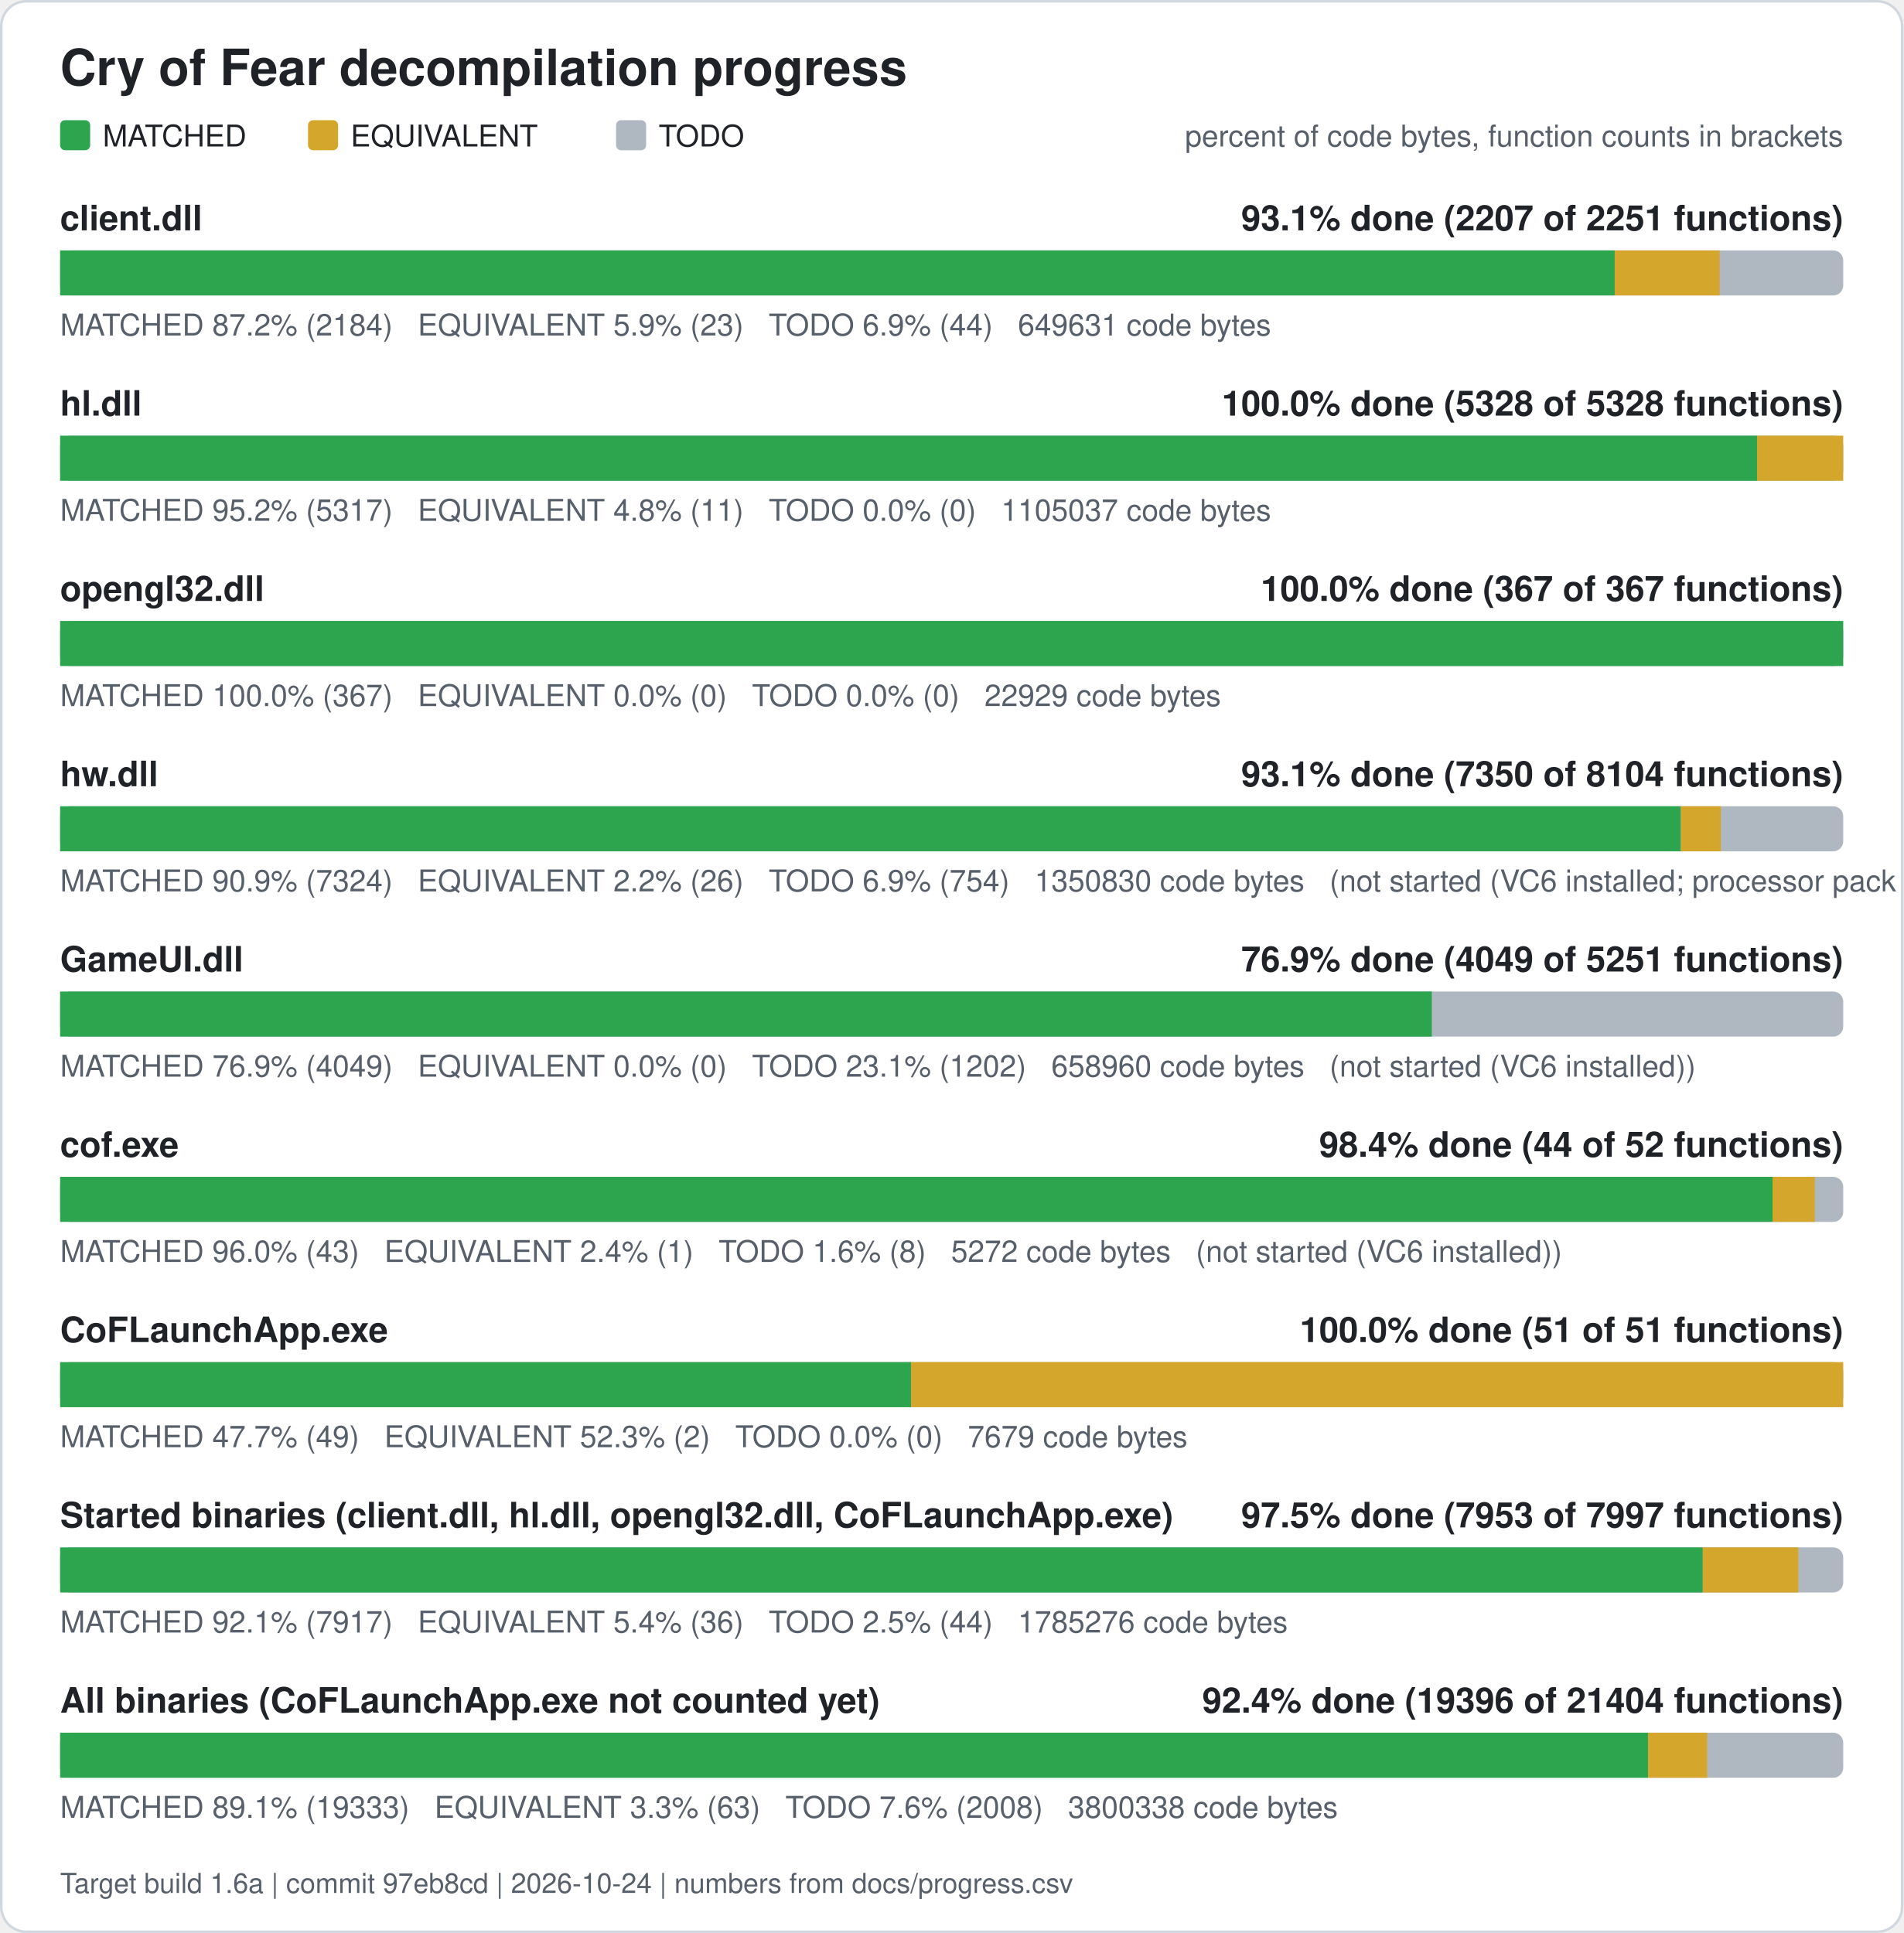
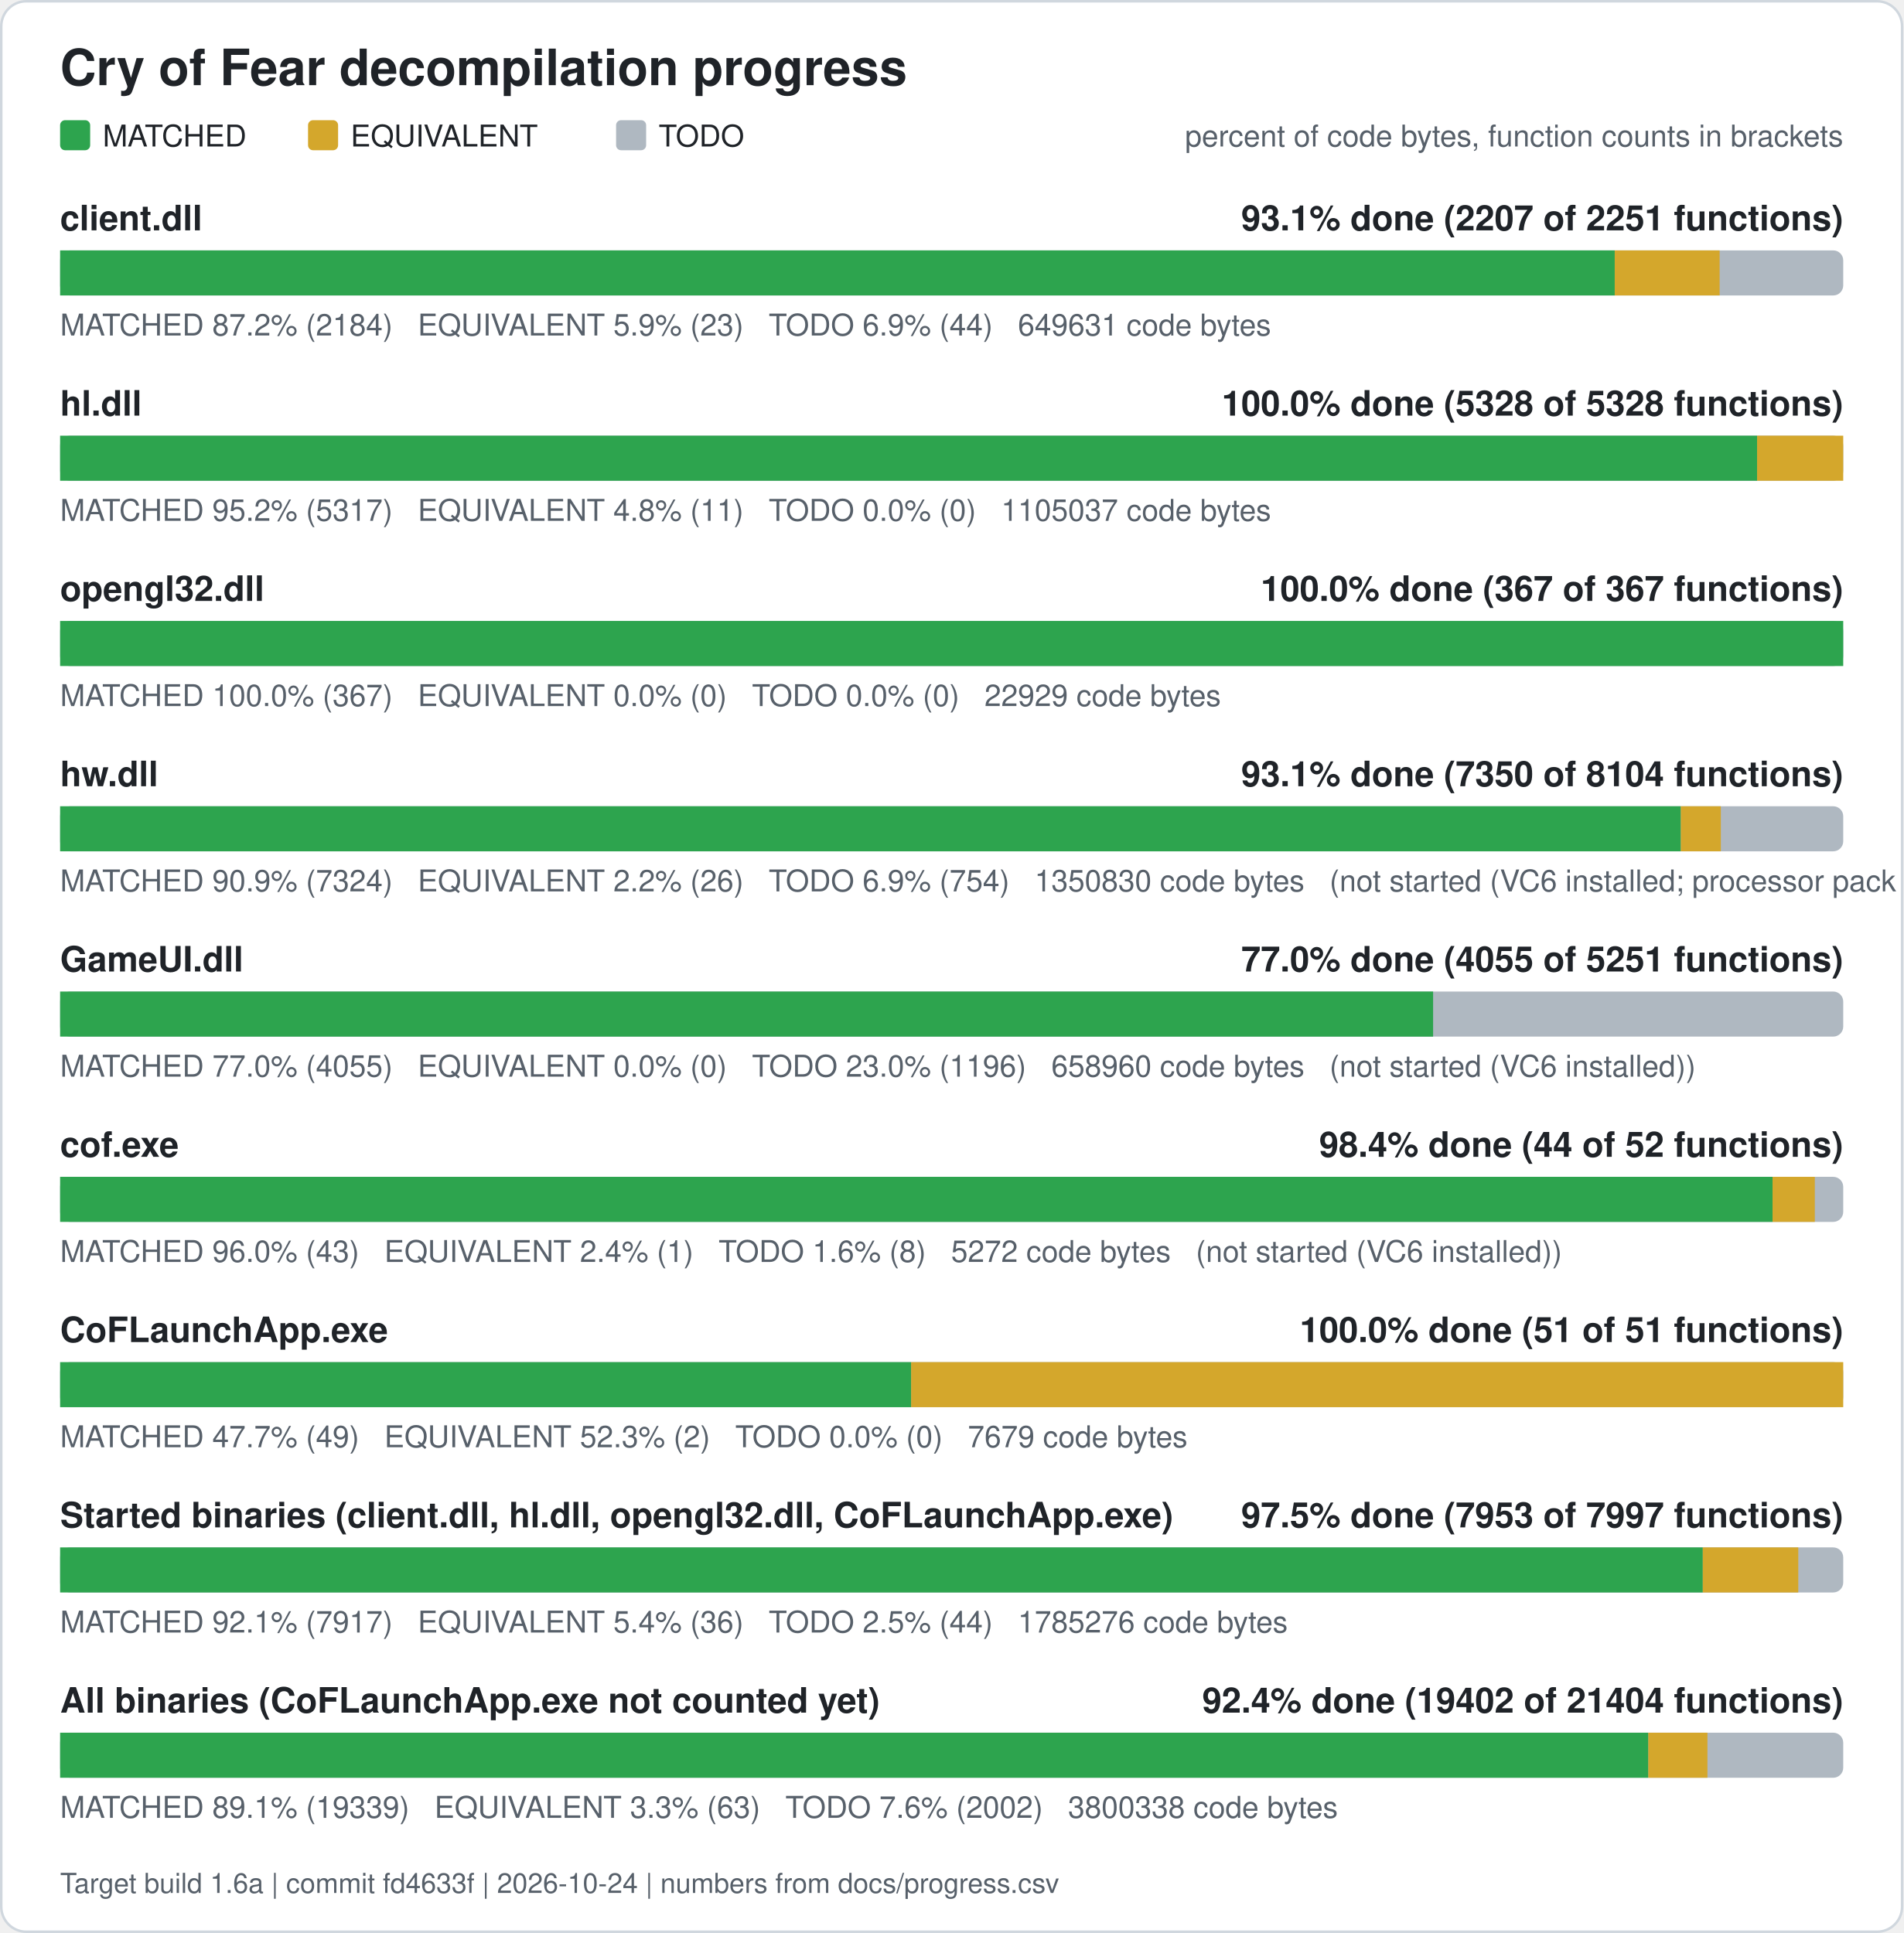
<svg xmlns="http://www.w3.org/2000/svg" width="760" height="772" viewBox="0 0 760 772" role="img" aria-label="Cry of Fear decompilation progress">
  <rect x="0.5" y="0.5" width="759" height="771" rx="10" fill="#ffffff" stroke="#d0d7de" />
  <text x="24" y="34" font-family="Segoe UI, Helvetica, Arial, sans-serif" font-size="20" font-weight="600" fill="#1f2328">Cry of Fear decompilation progress</text>
  <rect x="24" y="48" width="12" height="12" rx="2" fill="#2da44e" />
  <text x="41" y="58.5" font-family="Segoe UI, Helvetica, Arial, sans-serif" font-size="12" fill="#1f2328">MATCHED</text>
  <rect x="123" y="48" width="12" height="12" rx="2" fill="#d4a72c" />
  <text x="140" y="58.5" font-family="Segoe UI, Helvetica, Arial, sans-serif" font-size="12" fill="#1f2328">EQUIVALENT</text>
  <rect x="246" y="48" width="12" height="12" rx="2" fill="#afb8c1" />
  <text x="263" y="58.5" font-family="Segoe UI, Helvetica, Arial, sans-serif" font-size="12" fill="#1f2328">TODO</text>
  <text x="736" y="58.5" font-family="Segoe UI, Helvetica, Arial, sans-serif" font-size="12" fill="#57606a" text-anchor="end">percent of code bytes, function counts in brackets</text>
  <text x="24" y="92" font-family="Segoe UI, Helvetica, Arial, sans-serif" font-size="14" font-weight="600" fill="#1f2328">client.dll</text>
  <text x="736" y="92" font-family="Segoe UI, Helvetica, Arial, sans-serif" font-size="14" font-weight="600" fill="#1f2328" text-anchor="end">93.1% done (2207 of 2251 functions)</text>
  <rect x="24" y="100" width="712" height="18" rx="4" fill="#afb8c1" />
  <rect x="24.00" y="100" width="620.76" height="18" fill="#2da44e" />
  <rect x="644.76" y="100" width="41.89" height="18" fill="#d4a72c" />
  <text x="24" y="134" font-family="Segoe UI, Helvetica, Arial, sans-serif" font-size="12" fill="#57606a" xml:space="preserve">MATCHED 87.2% (2184)   EQUIVALENT 5.9% (23)   TODO 6.9% (44)   649631 code bytes</text>
  <text x="24" y="166" font-family="Segoe UI, Helvetica, Arial, sans-serif" font-size="14" font-weight="600" fill="#1f2328">hl.dll</text>
  <text x="736" y="166" font-family="Segoe UI, Helvetica, Arial, sans-serif" font-size="14" font-weight="600" fill="#1f2328" text-anchor="end">100.0% done (5328 of 5328 functions)</text>
  <rect x="24" y="174" width="712" height="18" rx="4" fill="#afb8c1" />
  <rect x="24.00" y="174" width="677.61" height="18" fill="#2da44e" />
  <rect x="701.61" y="174" width="34.39" height="18" fill="#d4a72c" />
  <text x="24" y="208" font-family="Segoe UI, Helvetica, Arial, sans-serif" font-size="12" fill="#57606a" xml:space="preserve">MATCHED 95.2% (5317)   EQUIVALENT 4.8% (11)   TODO 0.0% (0)   1105037 code bytes</text>
  <text x="24" y="240" font-family="Segoe UI, Helvetica, Arial, sans-serif" font-size="14" font-weight="600" fill="#1f2328">opengl32.dll</text>
  <text x="736" y="240" font-family="Segoe UI, Helvetica, Arial, sans-serif" font-size="14" font-weight="600" fill="#1f2328" text-anchor="end">100.0% done (367 of 367 functions)</text>
  <rect x="24" y="248" width="712" height="18" rx="4" fill="#afb8c1" />
  <rect x="24.00" y="248" width="712.00" height="18" fill="#2da44e" />
  <text x="24" y="282" font-family="Segoe UI, Helvetica, Arial, sans-serif" font-size="12" fill="#57606a" xml:space="preserve">MATCHED 100.0% (367)   EQUIVALENT 0.0% (0)   TODO 0.0% (0)   22929 code bytes</text>
  <text x="24" y="314" font-family="Segoe UI, Helvetica, Arial, sans-serif" font-size="14" font-weight="600" fill="#1f2328">hw.dll</text>
  <text x="736" y="314" font-family="Segoe UI, Helvetica, Arial, sans-serif" font-size="14" font-weight="600" fill="#1f2328" text-anchor="end">93.1% done (7350 of 8104 functions)</text>
  <rect x="24" y="322" width="712" height="18" rx="4" fill="#afb8c1" />
  <rect x="24.00" y="322" width="647.15" height="18" fill="#2da44e" />
  <rect x="671.15" y="322" width="15.98" height="18" fill="#d4a72c" />
  <text x="24" y="356" font-family="Segoe UI, Helvetica, Arial, sans-serif" font-size="12" fill="#57606a" xml:space="preserve">MATCHED 90.9% (7324)   EQUIVALENT 2.2% (26)   TODO 6.9% (754)   1350830 code bytes   (not started (VC6 installed; processor pack and VS 2005 objects need those compilers))</text>
  <text x="24" y="388" font-family="Segoe UI, Helvetica, Arial, sans-serif" font-size="14" font-weight="600" fill="#1f2328">GameUI.dll</text>
-   <text x="736" y="388" font-family="Segoe UI, Helvetica, Arial, sans-serif" font-size="14" font-weight="600" fill="#1f2328" text-anchor="end">76.9% done (4049 of 5251 functions)</text>
+   <text x="736" y="388" font-family="Segoe UI, Helvetica, Arial, sans-serif" font-size="14" font-weight="600" fill="#1f2328" text-anchor="end">77.0% done (4055 of 5251 functions)</text>
  <rect x="24" y="396" width="712" height="18" rx="4" fill="#afb8c1" />
-   <rect x="24.00" y="396" width="547.72" height="18" fill="#2da44e" />
-   <text x="24" y="430" font-family="Segoe UI, Helvetica, Arial, sans-serif" font-size="12" fill="#57606a" xml:space="preserve">MATCHED 76.9% (4049)   EQUIVALENT 0.0% (0)   TODO 23.1% (1202)   658960 code bytes   (not started (VC6 installed))</text>
+   <rect x="24.00" y="396" width="548.24" height="18" fill="#2da44e" />
+   <text x="24" y="430" font-family="Segoe UI, Helvetica, Arial, sans-serif" font-size="12" fill="#57606a" xml:space="preserve">MATCHED 77.0% (4055)   EQUIVALENT 0.0% (0)   TODO 23.0% (1196)   658960 code bytes   (not started (VC6 installed))</text>
  <text x="24" y="462" font-family="Segoe UI, Helvetica, Arial, sans-serif" font-size="14" font-weight="600" fill="#1f2328">cof.exe</text>
  <text x="736" y="462" font-family="Segoe UI, Helvetica, Arial, sans-serif" font-size="14" font-weight="600" fill="#1f2328" text-anchor="end">98.4% done (44 of 52 functions)</text>
  <rect x="24" y="470" width="712" height="18" rx="4" fill="#afb8c1" />
  <rect x="24.00" y="470" width="683.77" height="18" fill="#2da44e" />
  <rect x="707.77" y="470" width="16.88" height="18" fill="#d4a72c" />
  <text x="24" y="504" font-family="Segoe UI, Helvetica, Arial, sans-serif" font-size="12" fill="#57606a" xml:space="preserve">MATCHED 96.0% (43)   EQUIVALENT 2.4% (1)   TODO 1.6% (8)   5272 code bytes   (not started (VC6 installed))</text>
  <text x="24" y="536" font-family="Segoe UI, Helvetica, Arial, sans-serif" font-size="14" font-weight="600" fill="#1f2328">CoFLaunchApp.exe</text>
  <text x="736" y="536" font-family="Segoe UI, Helvetica, Arial, sans-serif" font-size="14" font-weight="600" fill="#1f2328" text-anchor="end">100.0% done (51 of 51 functions)</text>
  <rect x="24" y="544" width="712" height="18" rx="4" fill="#afb8c1" />
  <rect x="24.00" y="544" width="339.82" height="18" fill="#2da44e" />
  <rect x="363.82" y="544" width="372.18" height="18" fill="#d4a72c" />
  <text x="24" y="578" font-family="Segoe UI, Helvetica, Arial, sans-serif" font-size="12" fill="#57606a" xml:space="preserve">MATCHED 47.7% (49)   EQUIVALENT 52.3% (2)   TODO 0.0% (0)   7679 code bytes</text>
  <text x="24" y="610" font-family="Segoe UI, Helvetica, Arial, sans-serif" font-size="14" font-weight="600" fill="#1f2328">Started binaries (client.dll, hl.dll, opengl32.dll, CoFLaunchApp.exe)</text>
  <text x="736" y="610" font-family="Segoe UI, Helvetica, Arial, sans-serif" font-size="14" font-weight="600" fill="#1f2328" text-anchor="end">97.5% done (7953 of 7997 functions)</text>
  <rect x="24" y="618" width="712" height="18" rx="4" fill="#afb8c1" />
  <rect x="24.00" y="618" width="655.92" height="18" fill="#2da44e" />
  <rect x="679.92" y="618" width="38.13" height="18" fill="#d4a72c" />
  <text x="24" y="652" font-family="Segoe UI, Helvetica, Arial, sans-serif" font-size="12" fill="#57606a" xml:space="preserve">MATCHED 92.1% (7917)   EQUIVALENT 5.4% (36)   TODO 2.5% (44)   1785276 code bytes</text>
  <text x="24" y="684" font-family="Segoe UI, Helvetica, Arial, sans-serif" font-size="14" font-weight="600" fill="#1f2328">All binaries (CoFLaunchApp.exe not counted yet)</text>
-   <text x="736" y="684" font-family="Segoe UI, Helvetica, Arial, sans-serif" font-size="14" font-weight="600" fill="#1f2328" text-anchor="end">92.4% done (19396 of 21404 functions)</text>
+   <text x="736" y="684" font-family="Segoe UI, Helvetica, Arial, sans-serif" font-size="14" font-weight="600" fill="#1f2328" text-anchor="end">92.4% done (19402 of 21404 functions)</text>
  <rect x="24" y="692" width="712" height="18" rx="4" fill="#afb8c1" />
-   <rect x="24.00" y="692" width="634.08" height="18" fill="#2da44e" />
-   <rect x="658.08" y="692" width="23.61" height="18" fill="#d4a72c" />
-   <text x="24" y="726" font-family="Segoe UI, Helvetica, Arial, sans-serif" font-size="12" fill="#57606a" xml:space="preserve">MATCHED 89.1% (19333)   EQUIVALENT 3.3% (63)   TODO 7.6% (2008)   3800338 code bytes</text>
-   <text x="24" y="756" font-family="Segoe UI, Helvetica, Arial, sans-serif" font-size="11" fill="#57606a">Target build 1.6a | commit 97eb8cd | 2026-10-24 | numbers from docs/progress.csv</text>
+   <rect x="24.00" y="692" width="634.17" height="18" fill="#2da44e" />
+   <rect x="658.17" y="692" width="23.61" height="18" fill="#d4a72c" />
+   <text x="24" y="726" font-family="Segoe UI, Helvetica, Arial, sans-serif" font-size="12" fill="#57606a" xml:space="preserve">MATCHED 89.1% (19339)   EQUIVALENT 3.3% (63)   TODO 7.6% (2002)   3800338 code bytes</text>
+   <text x="24" y="756" font-family="Segoe UI, Helvetica, Arial, sans-serif" font-size="11" fill="#57606a">Target build 1.6a | commit fd4633f | 2026-10-24 | numbers from docs/progress.csv</text>
</svg>
